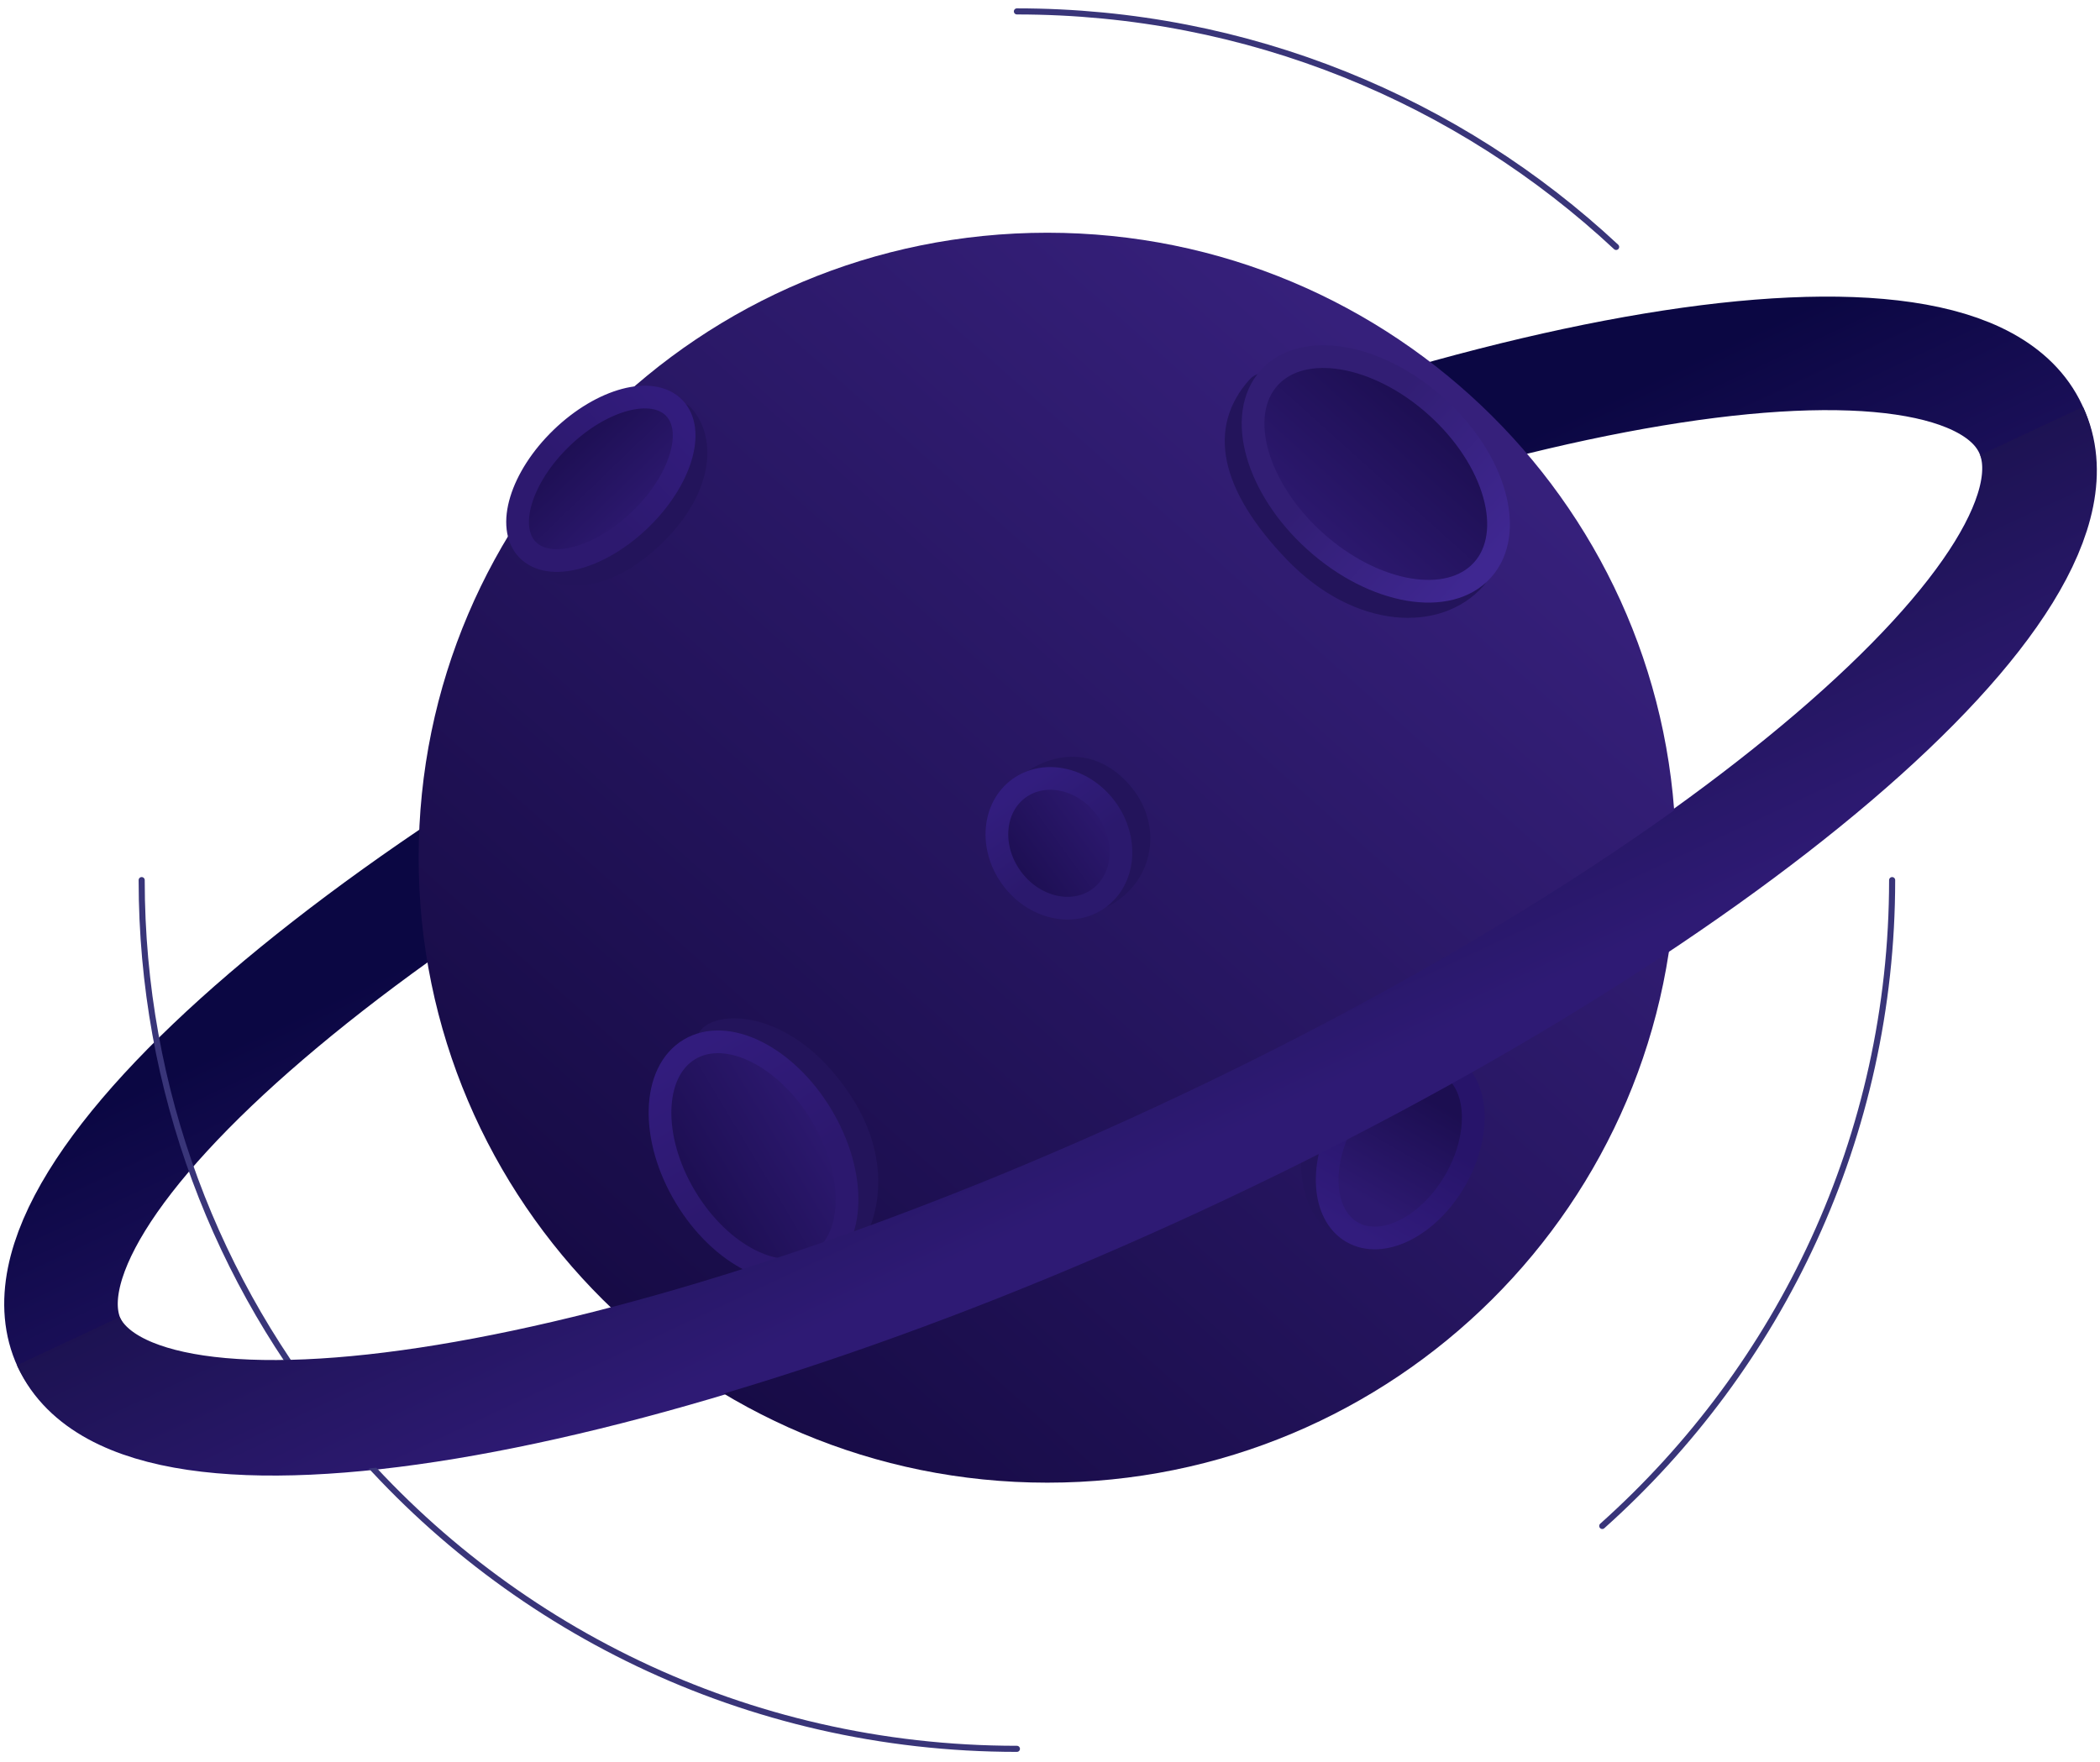
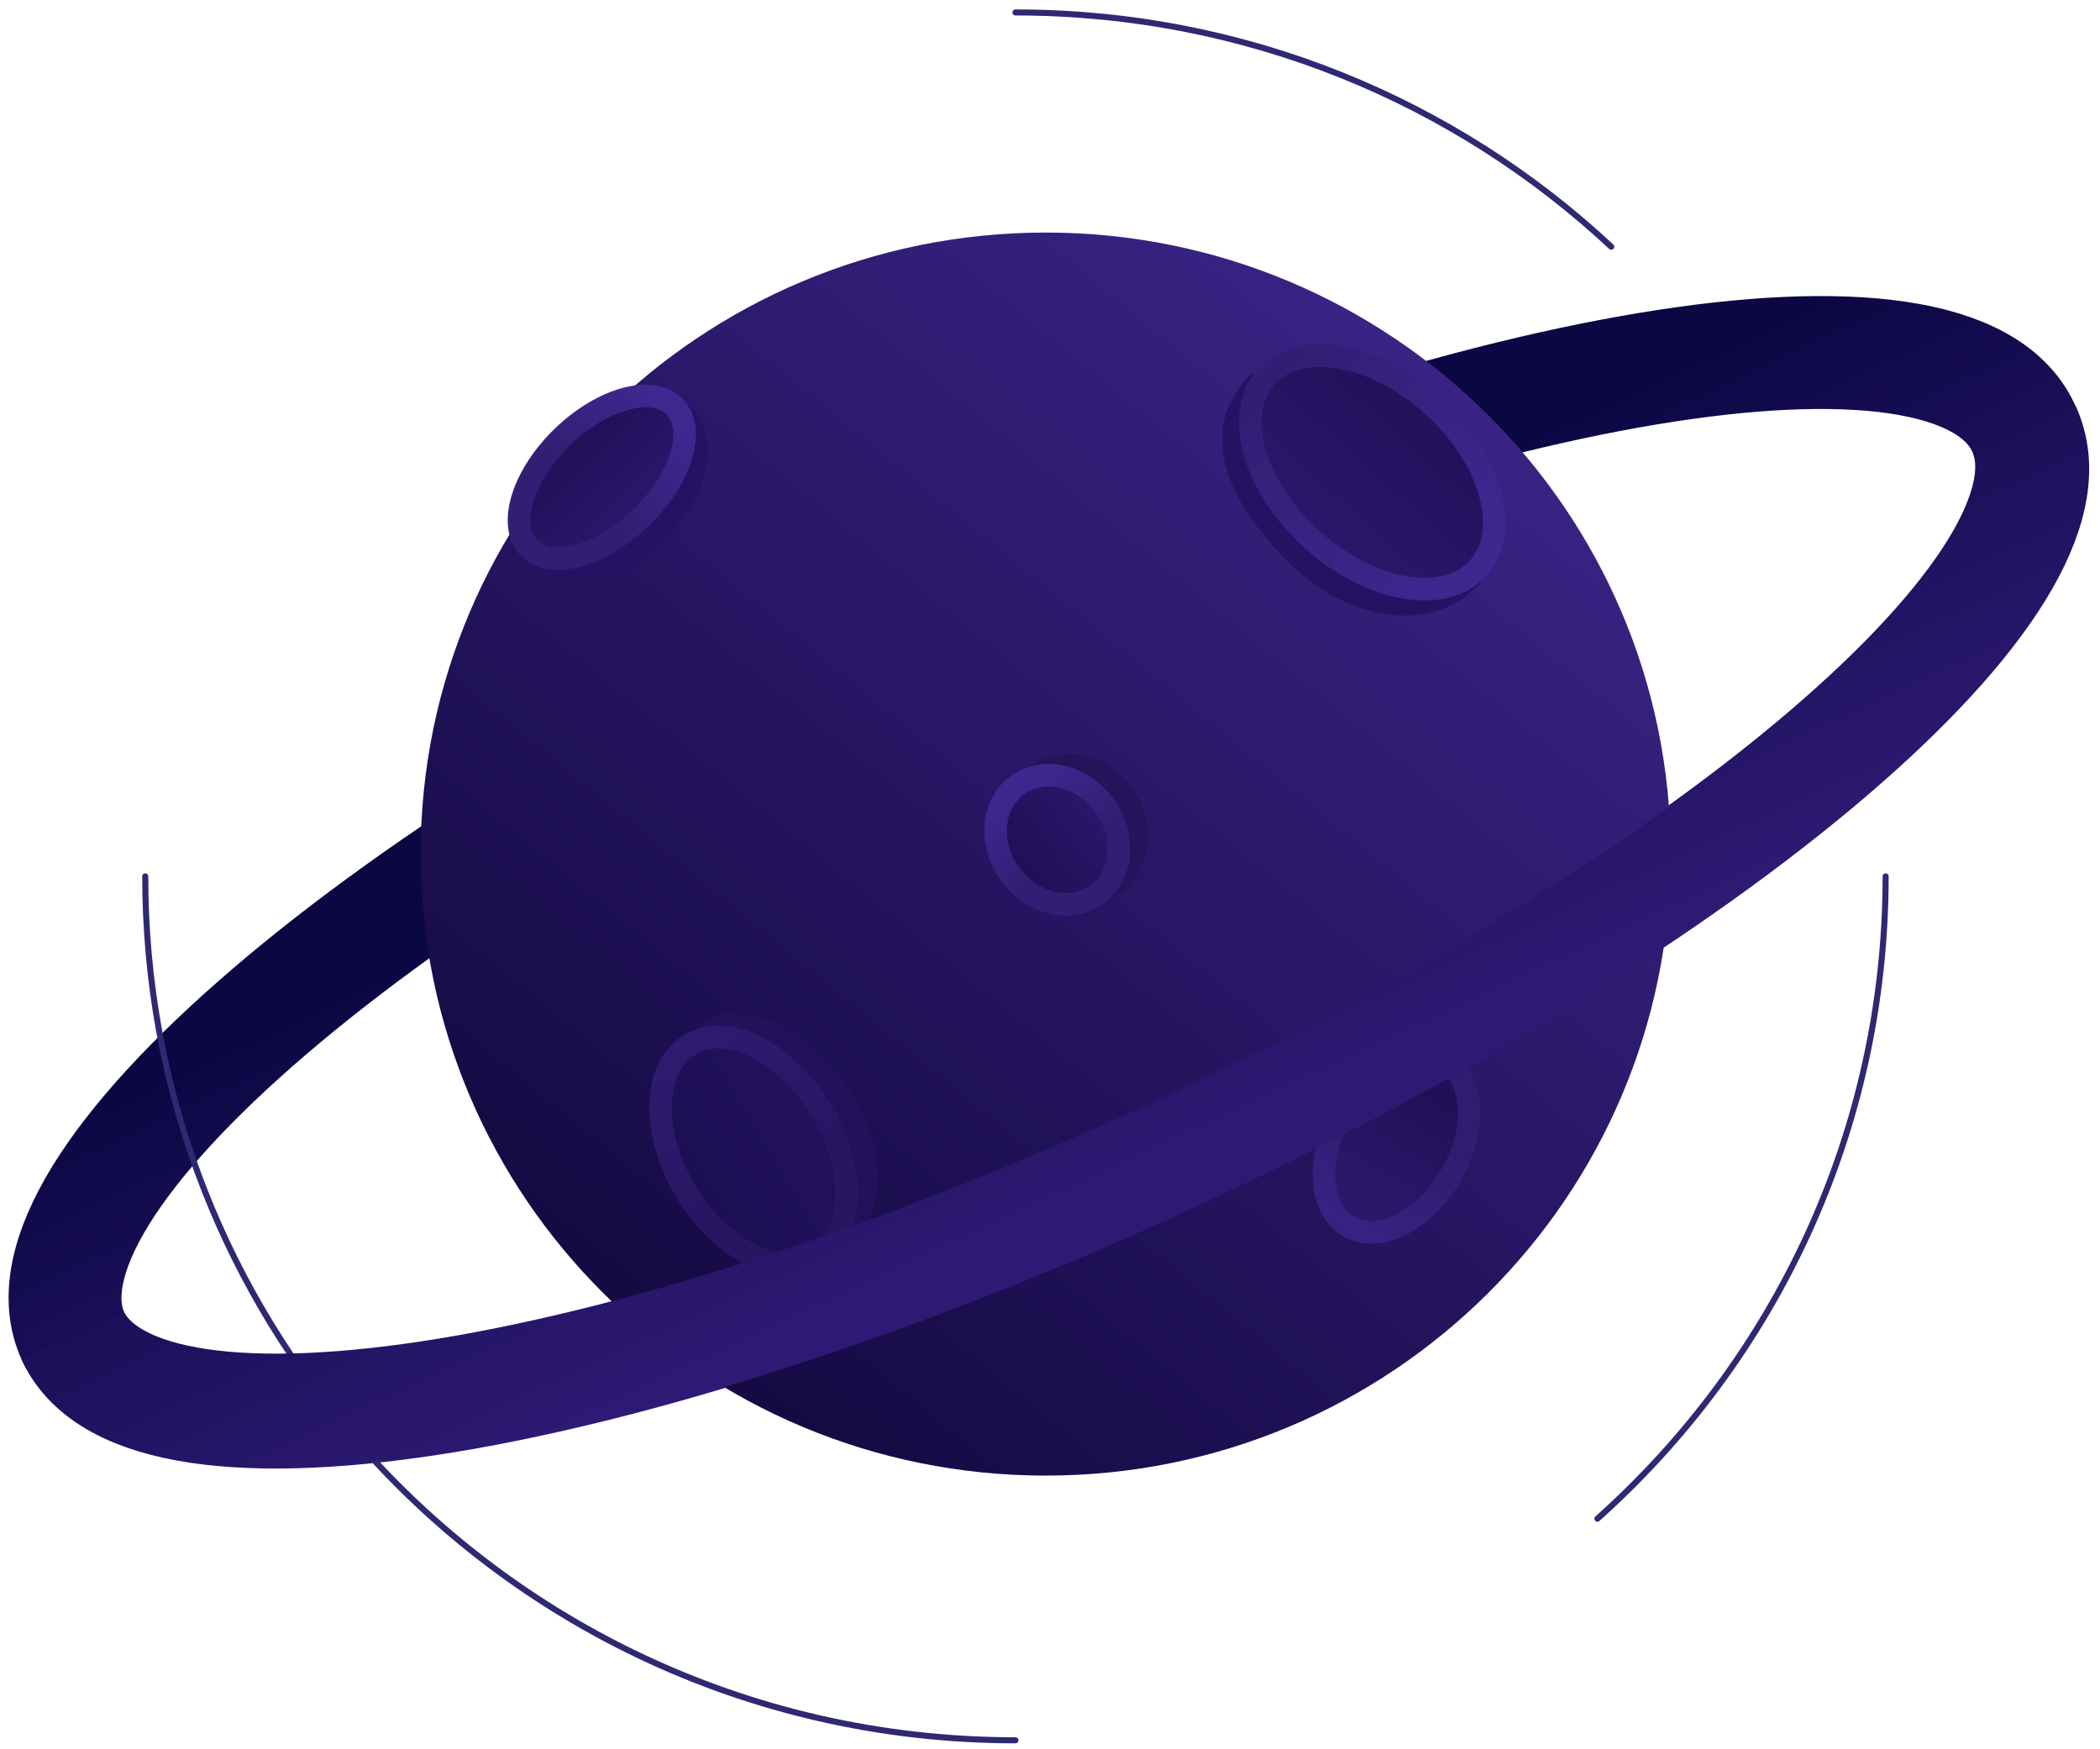
- <svg xmlns="http://www.w3.org/2000/svg" width="211" height="177" viewBox="0 0 211 177">
+ <svg xmlns="http://www.w3.org/2000/svg" width="191" height="159" viewBox="0 0 191 159">
  <defs>
    <linearGradient id="a" x1="50%" x2="50%" y1="15.891%" y2="100%">
      <stop offset="0%" stop-color="#0B0743" />
      <stop offset="100%" stop-color="#2E1A74" />
    </linearGradient>
-     <linearGradient id="b" x1="22.962%" x2="91.19%" y1="99.431%" y2="22.647%">
+     <linearGradient id="b" x1="21.54%" x2="84.342%" y1="89.805%" y2="13.271%">
      <stop offset="0%" stop-color="#150A43" />
-       <stop offset="100%" stop-color="#36207B" />
+       <stop offset="100%" stop-color="#392384" />
    </linearGradient>
    <linearGradient id="d" x1="50%" x2="50%" y1="0%" y2="100%">
-       <stop offset="0%" stop-color="#1C0E51" />
-       <stop offset="100%" stop-color="#2D1970" />
+       <stop offset="0%" stop-color="#21115A" />
+       <stop offset="100%" stop-color="#2A186B" />
    </linearGradient>
-     <linearGradient id="c" x1="36.987%" x2="99.142%" y1="50%" y2="50%">
+     <linearGradient id="c" x1="0%" x2="99.142%" y1="50%" y2="50%">
      <stop offset="0%" stop-color="#321E74" />
-       <stop offset="100%" stop-color="#3F2791" />
+       <stop offset="100%" stop-color="#3F2790" />
    </linearGradient>
    <linearGradient id="f" x1="19.943%" x2="82.273%" y1="50%" y2="50%">
-       <stop offset="0%" stop-color="#1C0E51" />
-       <stop offset="100%" stop-color="#2D1970" />
+       <stop offset="0%" stop-color="#201157" />
+       <stop offset="100%" stop-color="#2B186B" />
    </linearGradient>
    <linearGradient id="e" x1="36.987%" x2="99.142%" y1="50%" y2="50%">
-       <stop offset="0%" stop-color="#27146A" />
-       <stop offset="100%" stop-color="#321C7D" />
+       <stop offset="0%" stop-color="#301C70" />
+       <stop offset="100%" stop-color="#372282" />
    </linearGradient>
    <linearGradient id="h" x1="50%" x2="50%" y1="0%" y2="100%">
-       <stop offset="0%" stop-color="#1C0E51" />
-       <stop offset="100%" stop-color="#2D1970" />
+       <stop offset="0%" stop-color="#1E0F54" />
+       <stop offset="100%" stop-color="#2A186C" />
    </linearGradient>
    <linearGradient id="g" x1="36.987%" x2="99.142%" y1="50%" y2="50%">
-       <stop offset="0%" stop-color="#2B196D" />
-       <stop offset="100%" stop-color="#321D7E" />
+       <stop offset="0%" stop-color="#321E74" />
+       <stop offset="100%" stop-color="#3F2790" />
    </linearGradient>
    <linearGradient id="j" x1="50%" x2="50%" y1="0%" y2="100%">
-       <stop offset="0%" stop-color="#1C0E51" />
-       <stop offset="100%" stop-color="#2D1970" />
+       <stop offset="0%" stop-color="#1C0F53" />
+       <stop offset="100%" stop-color="#22125C" />
    </linearGradient>
    <linearGradient id="i" x1="36.987%" x2="99.142%" y1="50%" y2="50%">
-       <stop offset="0%" stop-color="#2C186E" />
-       <stop offset="100%" stop-color="#321C7D" />
+       <stop offset="0%" stop-color="#281663" />
+       <stop offset="100%" stop-color="#2E1B70" />
    </linearGradient>
    <linearGradient id="l" x1="50%" x2="50%" y1="0%" y2="100%">
-       <stop offset="0%" stop-color="#1C0E51" />
-       <stop offset="100%" stop-color="#2D1970" />
+       <stop offset="0%" stop-color="#1F1056" />
+       <stop offset="100%" stop-color="#2B186D" />
    </linearGradient>
    <linearGradient id="k" x1="37.661%" x2="99.142%" y1="50%" y2="50%">
-       <stop offset="0%" stop-color="#2D196F" />
-       <stop offset="100%" stop-color="#321C7D" />
+       <stop offset="0%" stop-color="#321E74" />
+       <stop offset="100%" stop-color="#3F2891" />
    </linearGradient>
    <linearGradient id="m" x1="50%" x2="50%" y1="-72.995%" y2="100%">
-       <stop offset="0%" stop-color="#100D3A" />
+       <stop offset="0%" stop-color="#0C0844" />
      <stop offset="100%" stop-color="#2E1A74" />
    </linearGradient>
  </defs>
-   <g fill="none" fill-rule="evenodd" transform="translate(-6 1)">
-     <ellipse cx="111.5" cy="88.047" stroke="url(#a)" stroke-width="11.409" rx="108.718" ry="30.3" transform="rotate(-25 111.5 88.047)" />
-     <g transform="translate(20.235 .146)">
-       <ellipse cx="90.995" cy="85.048" fill="url(#b)" rx="63.166" ry="62.806" />
-       <path fill="#23145B" d="M115.071 55.1c6.766 7.03 15.429 7.47 19.732 2.652 4.303-4.819-19.19-25.57-23.494-20.752-4.303 4.818-3.004 11.07 3.762 18.1zM119.52 107.742c-4.677 5.437-3.318 12.983 0 14.912 3.318 1.93 15.017-16.013 11.699-17.943-3.318-1.93-7.022-2.406-11.7 3.031zM99.489 78.02c-3.109-3.837-7.424-3.946-11.01-1.32-3.585 2.625 4.749 15.527 8.992 13.042 4.243-2.485 5.126-7.884 2.018-11.721zM71.109 108.758c-6.012-8.951-13.973-8.481-15.146-6.05-1.174 2.432 12.093 22.941 14.194 22.941 2.102 0 6.964-7.94.952-16.891z" />
-       <path stroke="#393579" stroke-linecap="round" stroke-width=".612" d="M0 87.3c0 21.168 7.589 40.576 20.212 55.69 16.13 19.311 40.482 31.612 67.728 31.612m58.814-22.397c17.882-15.98 29.126-39.139 29.126-64.904M148.148 23.67C132.414 8.992 111.235 0 87.94 0" />
-       <path fill="#23145B" d="M52.343 53.377c5.409-5.303 5.409-10.88 2.766-13.637-2.644-2.757-18.764 13.338-16.12 16.096 2.643 2.758 7.945 2.845 13.354-2.459z" />
-       <ellipse cx="124" cy="46.482" fill="url(#d)" stroke="url(#c)" stroke-width="2.282" rx="14.425" ry="9.107" transform="rotate(42 124 46.482)" />
-       <ellipse cx="126.454" cy="114.297" fill="url(#f)" stroke="url(#e)" stroke-width="2.282" rx="9.676" ry="6.371" transform="rotate(120 126.454 114.297)" />
-       <ellipse cx="92.161" cy="83.602" fill="url(#h)" stroke="url(#g)" stroke-width="2.282" rx="6.827" ry="5.893" transform="rotate(-126 92.161 83.602)" />
-       <ellipse cx="61.476" cy="115.037" fill="url(#j)" stroke="url(#i)" stroke-width="2.282" rx="12.509" ry="7.98" transform="rotate(-121 61.476 115.037)" />
-       <ellipse cx="46.137" cy="46.971" fill="url(#l)" stroke="url(#k)" stroke-width="2.282" rx="10.248" ry="5.694" transform="rotate(-44 46.137 46.971)" />
+   <g fill="none" fill-rule="evenodd" transform="translate(-5 1)">
+     <ellipse cx="100.35" cy="79.242" stroke="url(#a)" stroke-width="10.268" rx="97.846" ry="27.27" transform="rotate(-25 100.35 79.242)" />
+     <g transform="translate(18.211 .132)">
+       <ellipse cx="81.896" cy="76.543" fill="url(#b)" rx="56.85" ry="56.525" />
+       <path fill="#241362" d="M103.564 49.59c6.09 6.328 13.886 6.723 17.759 2.387 3.873-4.337-17.272-23.014-21.145-18.677-3.873 4.337-2.704 9.964 3.386 16.29z" />
+       <path fill="#23145B" d="M107.568 96.968c-4.21 4.893-2.986 11.684 0 13.42 2.986 1.737 13.515-14.411 10.529-16.148-2.986-1.736-6.32-2.165-10.53 2.728zM89.54 70.219c-2.798-3.454-6.682-3.553-9.909-1.19-3.226 2.364 4.274 13.975 8.093 11.739 3.818-2.237 4.614-7.096 1.816-10.55z" />
+       <path fill="#22125C" d="M63.998 97.882c-5.41-8.056-12.575-7.633-13.631-5.444-1.056 2.188 10.883 20.647 12.775 20.647 1.891 0 6.267-7.147.856-15.203z" />
+       <path stroke="#2E2972" stroke-linecap="round" stroke-width=".55" d="M0 78.57c0 19.051 6.83 36.518 18.19 50.12 14.518 17.381 36.435 28.451 60.956 28.451m52.933-20.156c16.094-14.382 26.213-35.225 26.213-58.414m-24.958-57.268C119.173 8.093 100.11 0 79.146 0" />
+       <path fill="#241362" d="M47.109 48.04c4.868-4.774 4.868-9.792 2.489-12.274-2.38-2.482-16.887 12.004-14.508 14.486 2.379 2.482 7.15 2.56 12.019-2.212z" />
+       <ellipse cx="111.6" cy="41.833" fill="url(#d)" stroke="url(#c)" stroke-width="2.054" rx="12.983" ry="8.196" transform="rotate(42 111.6 41.833)" />
+       <ellipse cx="113.808" cy="102.868" fill="url(#f)" stroke="url(#e)" stroke-width="2.054" rx="8.708" ry="5.734" transform="rotate(120 113.808 102.868)" />
+       <ellipse cx="82.945" cy="75.242" fill="url(#h)" stroke="url(#g)" stroke-width="2.054" rx="6.145" ry="5.304" transform="rotate(-126 82.945 75.242)" />
+       <ellipse cx="55.328" cy="103.533" fill="url(#j)" stroke="url(#i)" stroke-width="2.054" rx="11.258" ry="7.182" transform="rotate(-121 55.328 103.533)" />
+       <ellipse cx="41.524" cy="42.274" fill="url(#l)" stroke="url(#k)" stroke-width="2.054" rx="9.223" ry="5.124" transform="rotate(-44 41.524 42.274)" />
    </g>
-     <path stroke="url(#m)" stroke-width="11.409" d="M9.135 86.4c.036 16.734 48.74 30.406 108.784 30.537 60.043.132 108.688-13.327 108.651-30.06" transform="rotate(-25 117.852 101.67)" />
+     <path stroke="url(#m)" stroke-width="10.268" d="M8.221 77.76c.033 15.06 43.867 27.365 97.906 27.483 54.039.119 97.82-11.994 97.786-27.054" transform="rotate(-25 106.067 91.502)" />
  </g>
</svg>
